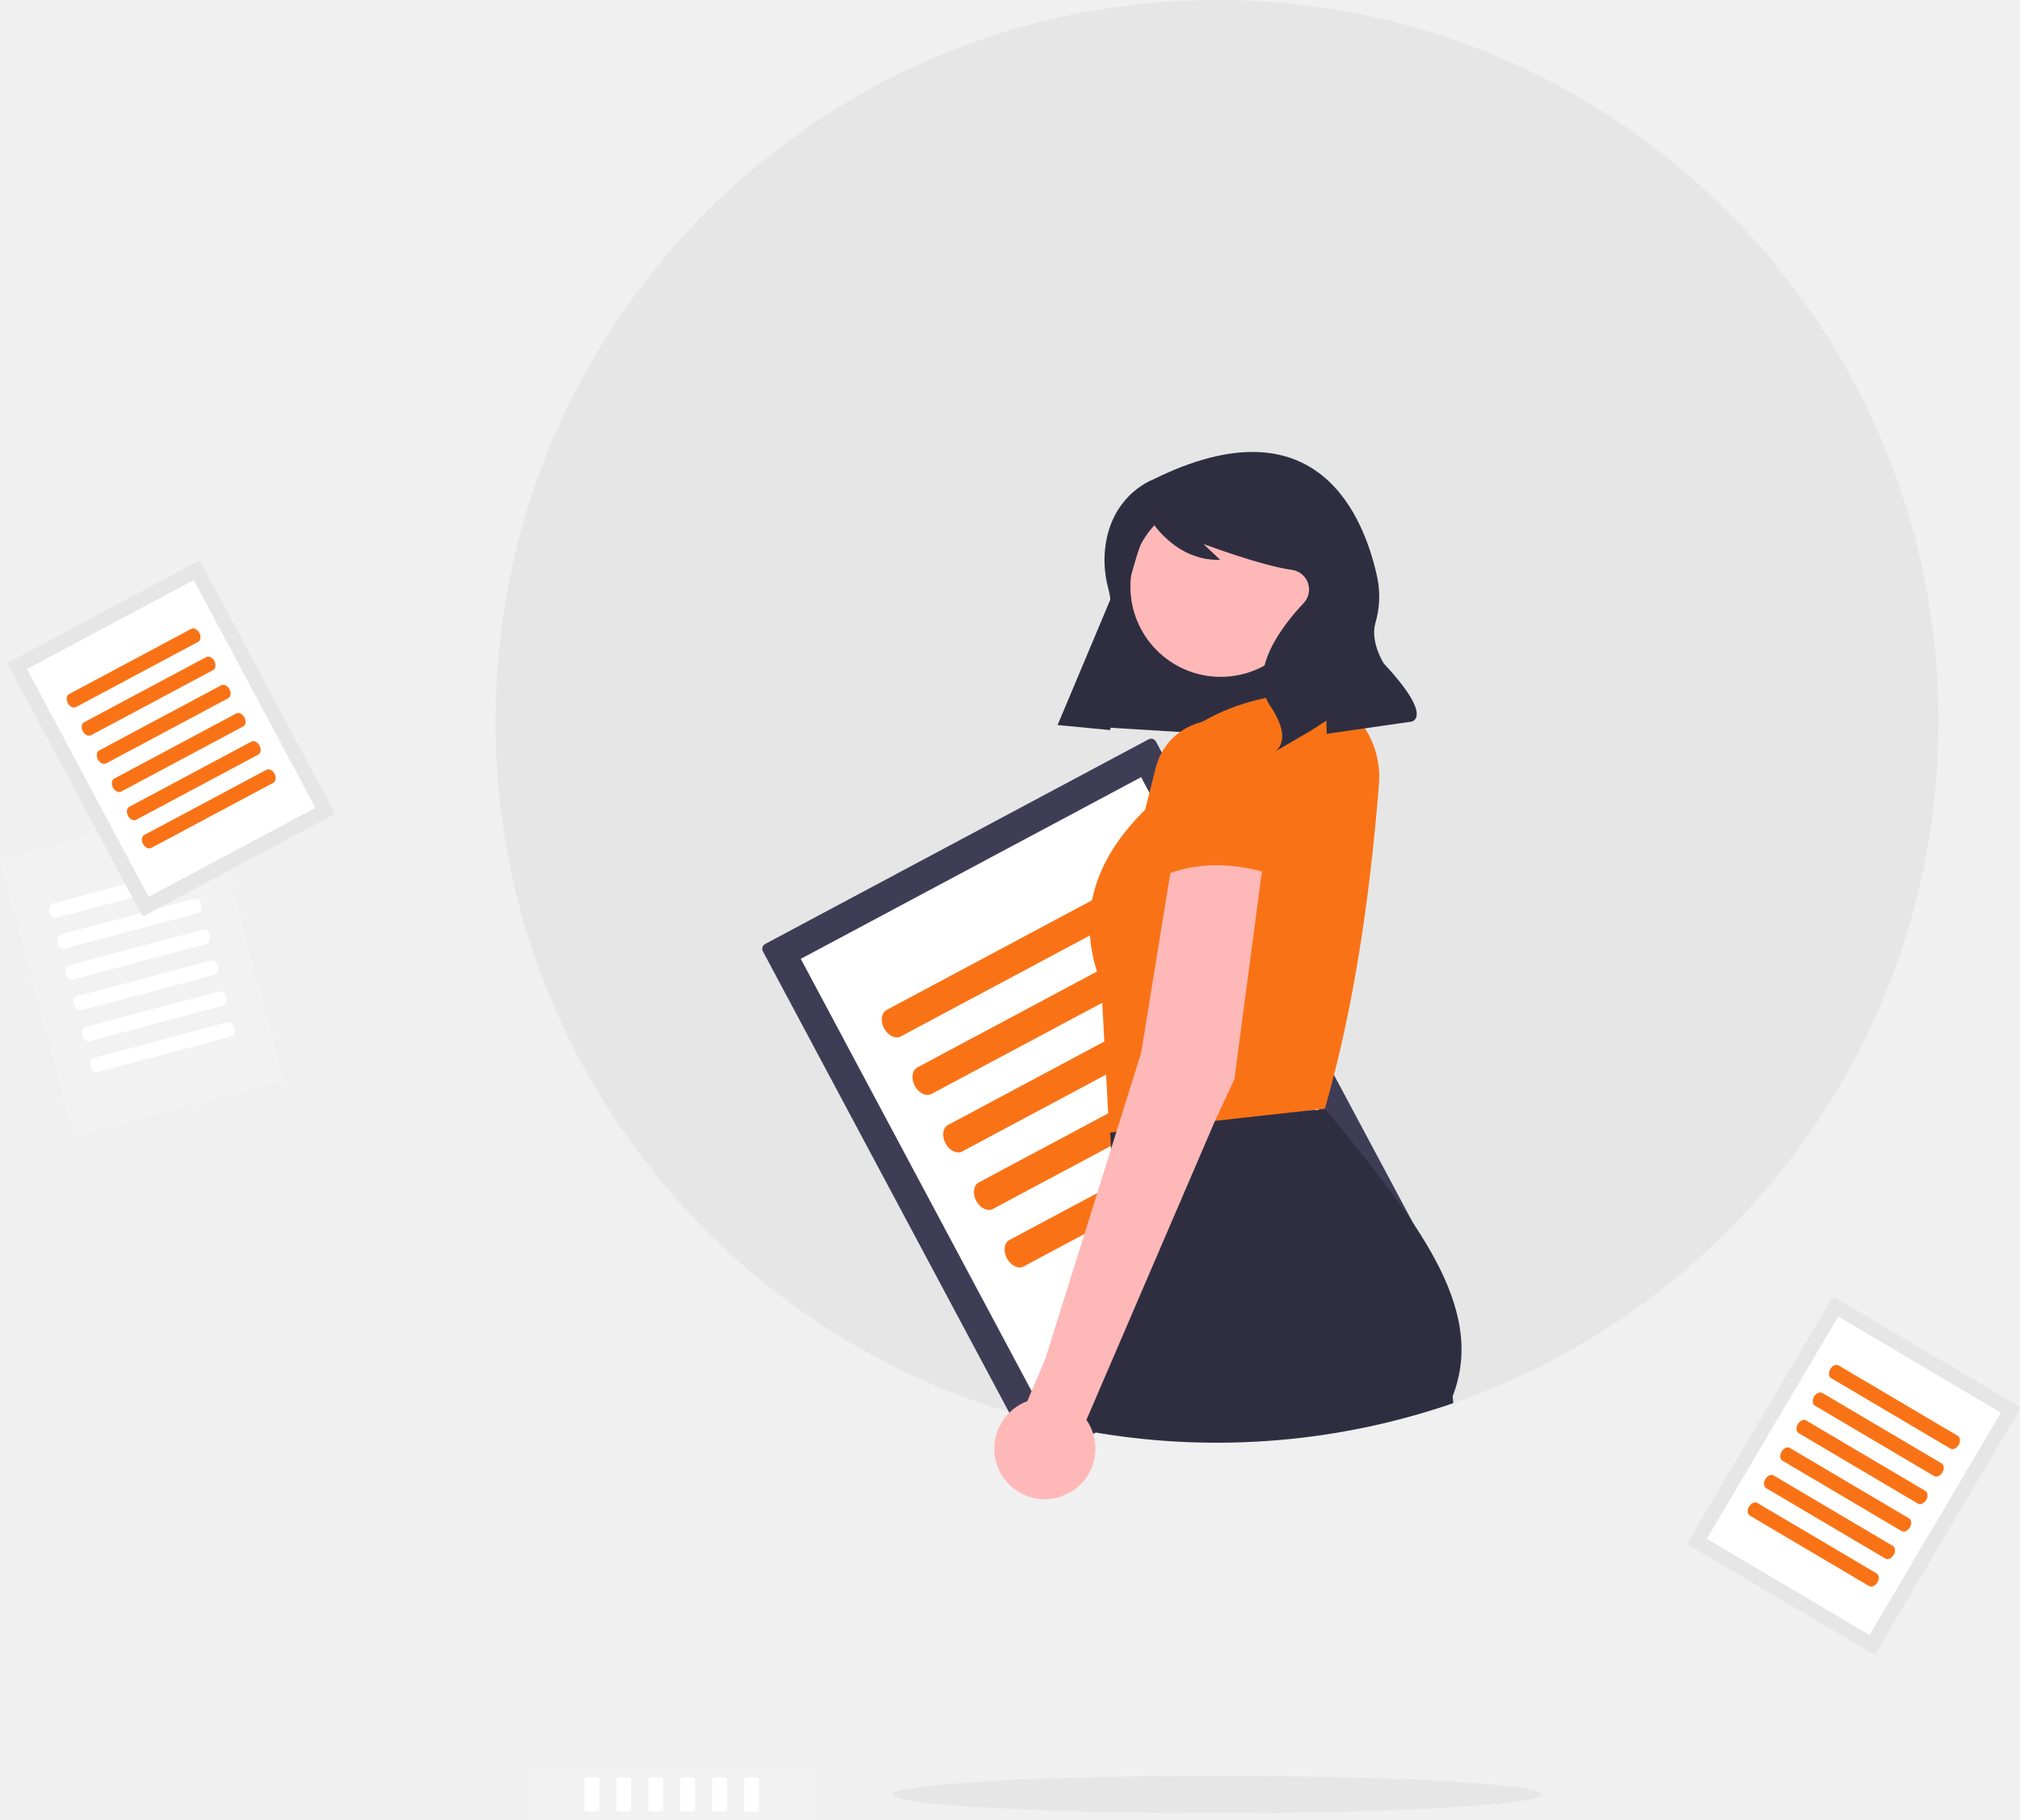
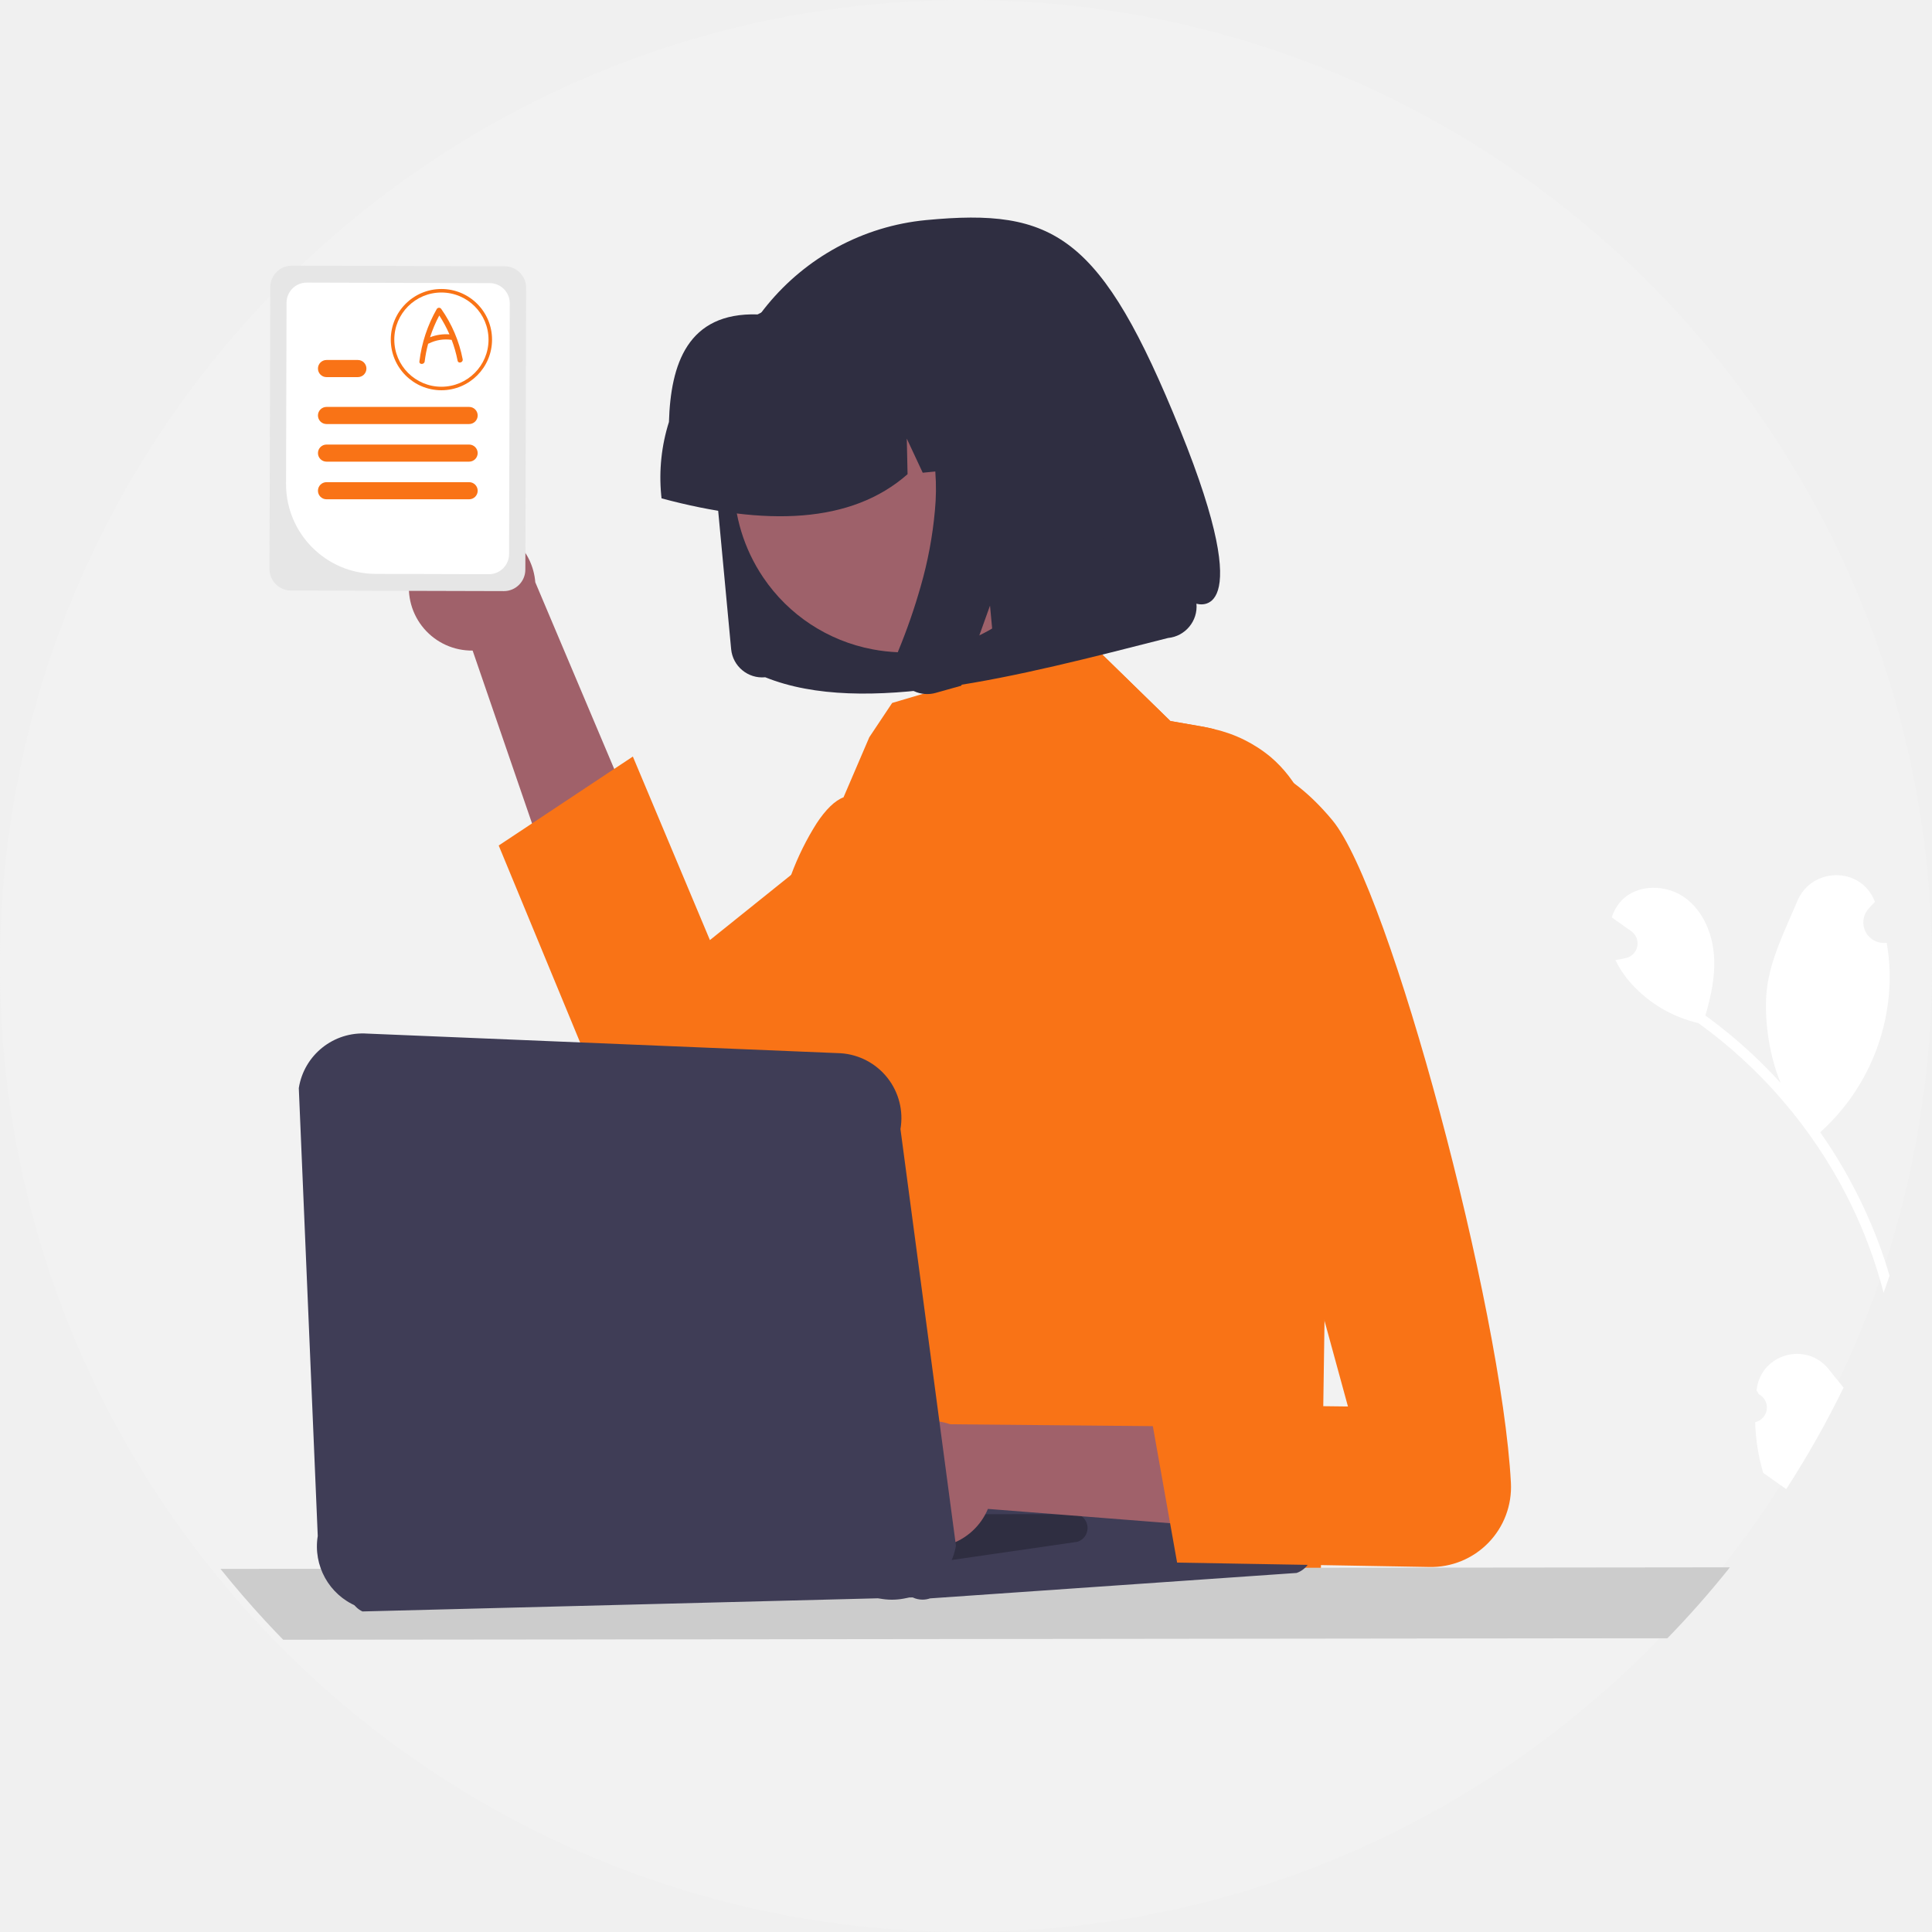
- <svg xmlns="http://www.w3.org/2000/svg" data-name="Layer 1" width="758.697" height="683.657" viewBox="0 0 758.697 683.657">
-   <path d="M948.765,379.171c0,118.6-76.18,219.4-182.28,256.14a272.758,272.758,0,0,1-132.97,11.26q-6.345-1.035-12.6-2.38-8.475-1.8-16.75-4.14c-113.91-32.06-197.4-136.72-197.4-260.88,0-149.67,121.33-271,271-271S948.765,229.501,948.765,379.171Z" transform="translate(-220.6515 -108.1713)" fill="#e6e6e6" />
-   <path d="M508.028,462.814a2.043,2.043,0,0,0-.839,2.762L609.077,656.415a2.043,2.043,0,0,0,2.762.839L755.869,580.357a2.043,2.043,0,0,0,.839-2.762L654.819,386.756a2.043,2.043,0,0,0-2.762-.839Z" transform="translate(-220.6515 -108.1713)" fill="#3f3d56" />
-   <path d="M521.416,468.391l93.239,174.635L742.481,574.781,649.242,400.144Zm-8.1,4.324.018-.009-.02.01Z" transform="translate(-220.6515 -108.1713)" fill="#fff" />
-   <path d="M553.645,487.59c-1.986,1.06-2.409,4.155-.944,6.898s4.272,4.114,6.257,3.054l93.619-49.983c1.986-1.06,2.409-4.155.944-6.898s-4.272-4.114-6.257-3.054Z" transform="translate(-220.6515 -108.1713)" fill="#f97316" />
-   <path d="M565.18,509.194c-1.986,1.06-2.409,4.155-.944,6.898s4.272,4.114,6.257,3.054l93.619-49.983c1.986-1.06,2.409-4.155.944-6.898s-4.272-4.114-6.257-3.054Z" transform="translate(-220.6515 -108.1713)" fill="#f97316" />
-   <path d="M576.715,530.799c-1.986,1.06-2.409,4.155-.944,6.898s4.272,4.114,6.257,3.054l93.619-49.983c1.986-1.06,2.409-4.155.944-6.898s-4.272-4.114-6.257-3.054Z" transform="translate(-220.6515 -108.1713)" fill="#f97316" />
-   <path d="M588.249,552.403c-1.986,1.06-2.409,4.155-.944,6.898s4.272,4.114,6.257,3.054l93.619-49.983c1.986-1.06,2.409-4.155.944-6.898s-4.272-4.114-6.257-3.054Z" transform="translate(-220.6515 -108.1713)" fill="#f97316" />
-   <path d="M599.784,574.008c-1.986,1.06-2.409,4.155-.944,6.898s4.272,4.114,6.257,3.054l93.619-49.983c1.986-1.06,2.409-4.155.944-6.898s-4.272-4.114-6.257-3.054Z" transform="translate(-220.6515 -108.1713)" fill="#f97316" />
-   <polygon points="397.312 272.193 482.142 277.373 505.899 206.525 431.494 190.804 397.312 272.193" fill="#2f2e41" />
-   <circle cx="458.491" cy="220.351" r="33.927" fill="#ffb8b8" />
-   <path d="M766.265,632.671l.22,2.64a272.758,272.758,0,0,1-132.97,11.26l-12.6-2.38,11.99-26.59,7.86-17.43-2.83-60.3-.3-6.24-.37-7.96,5.12-.03,36.4-.22,34.69-.22,5.29-.03C751.935,565.971,779.305,599.131,766.265,632.671Z" transform="translate(-220.6515 -108.1713)" fill="#2f2e41" />
-   <path d="M718.265,524.671l-81,9-3-56c-9.506-24.244-3.231-45.884,16.498-65.303l4.011-15.876a23.504,23.504,0,0,1,17.362-17.112h0c13.259-7.604,28.278-11.229,45.13-10.709h0A33.676,33.676,0,0,1,738.589,402.658C735.103,446.668,728.847,487.864,718.265,524.671Z" transform="translate(-220.6515 -108.1713)" fill="#f97316" />
-   <path d="M653.477,288.437s-17.543,6.402-17.993,29.677a42.021,42.021,0,0,0,1.553,11.589c1.137,4.278,2.05,13.559-5.599,25.931a239.882,239.882,0,0,0-13.533,24.914h0l19.753,1.906,3.266-32.745A162.534,162.534,0,0,1,652.535,303.542l.128-.308s9.062,15.75,26.285,15.265l-6.324-5.978s21.572,8.124,33.302,9.755a7.429,7.429,0,0,1,4.474,12.353q-.103.113-.211.227c-7.173,7.589-21.451,25.228-12.458,38.518s1.715,17.188,1.715,17.188l13.325-7.763,6.047-3.864.139,4.921,31.882-4.592s8.577-1.473-10.466-21.867c0,0-5.102-7.984-3.167-15.049a35.346,35.346,0,0,0,.878-16.562C733.3,302.842,715.788,257.447,653.477,288.437Z" transform="translate(-220.6515 -108.1713)" fill="#2f2e41" />
-   <ellipse cx="457.113" cy="674.157" rx="122" ry="7" fill="#e6e6e6" />
-   <path d="M221.394,430.704a1.001,1.001,0,0,0-.709,1.224l27.29,102.427a1.001,1.001,0,0,0,1.224.709l77.303-20.596a1.001,1.001,0,0,0,.709-1.224l-27.29-102.427a1.001,1.001,0,0,0-1.224-.709Z" transform="translate(-220.6515 -108.1713)" fill="#f2f2f2" />
-   <path d="M240.39,447.62c-1.066.284-1.613,1.713-1.221,3.186s1.578,2.44,2.644,2.156l50.247-13.388c1.066-.284,1.613-1.713,1.221-3.186s-1.578-2.44-2.644-2.156Z" transform="translate(-220.6515 -108.1713)" fill="#fff" />
-   <path d="M243.479,459.215c-1.066.284-1.613,1.713-1.221,3.186s1.578,2.44,2.644,2.156l50.247-13.388c1.066-.284,1.613-1.713,1.221-3.186s-1.578-2.44-2.644-2.156Z" transform="translate(-220.6515 -108.1713)" fill="#fff" />
-   <path d="M246.568,470.811c-1.066.284-1.613,1.713-1.221,3.186s1.578,2.44,2.644,2.156l50.247-13.388c1.066-.284,1.613-1.713,1.221-3.186s-1.578-2.44-2.644-2.156Z" transform="translate(-220.6515 -108.1713)" fill="#fff" />
-   <path d="M249.658,482.406c-1.066.284-1.613,1.713-1.221,3.186s1.578,2.44,2.644,2.156l50.247-13.388c1.066-.284,1.613-1.713,1.221-3.186s-1.578-2.44-2.644-2.156Z" transform="translate(-220.6515 -108.1713)" fill="#fff" />
-   <path d="M252.747,494.002c-1.066.284-1.613,1.713-1.221,3.186s1.578,2.44,2.644,2.156l50.247-13.388c1.066-.284,1.613-1.713,1.221-3.186s-1.578-2.44-2.644-2.156Z" transform="translate(-220.6515 -108.1713)" fill="#fff" />
-   <path d="M255.837,505.597c-1.066.284-1.613,1.713-1.221,3.186s1.578,2.44,2.644,2.156l50.247-13.388c1.066-.284,1.613-1.713,1.221-3.186s-1.578-2.44-2.644-2.156Z" transform="translate(-220.6515 -108.1713)" fill="#fff" />
-   <path d="M418.948,791.597c0,.128.448.232,1,.232h106c.552,0,1-.104,1-.232V773.06c0-.128-.448-.232-1-.232h-106c-.552,0-1,.104-1,.232Z" transform="translate(-220.6515 -108.1713)" fill="#f2f2f2" />
-   <path d="M440.184,788.353c0,.256,1.24.463,2.764.463s2.764-.208,2.764-.463V776.304c0-.256-1.24-.463-2.764-.463s-2.764.208-2.764.463Z" transform="translate(-220.6515 -108.1713)" fill="#fff" />
-   <path d="M452.184,788.353c0,.256,1.24.463,2.764.463s2.764-.208,2.764-.463V776.304c0-.256-1.24-.463-2.764-.463s-2.764.208-2.764.463Z" transform="translate(-220.6515 -108.1713)" fill="#fff" />
-   <path d="M464.184,788.353c0,.256,1.24.463,2.764.463s2.764-.208,2.764-.463V776.304c0-.256-1.24-.463-2.764-.463s-2.764.208-2.764.463Z" transform="translate(-220.6515 -108.1713)" fill="#fff" />
-   <path d="M476.184,788.353c0,.256,1.24.463,2.764.463s2.764-.208,2.764-.463V776.304c0-.256-1.24-.463-2.764-.463s-2.764.208-2.764.463Z" transform="translate(-220.6515 -108.1713)" fill="#fff" />
-   <path d="M488.184,788.353c0,.256,1.24.463,2.764.463s2.764-.208,2.764-.463V776.304c0-.256-1.24-.463-2.764-.463s-2.764.208-2.764.463Z" transform="translate(-220.6515 -108.1713)" fill="#fff" />
-   <path d="M500.184,788.353c0,.256,1.24.463,2.764.463s2.764-.208,2.764-.463V776.304c0-.256-1.24-.463-2.764-.463s-2.764.208-2.764.463Z" transform="translate(-220.6515 -108.1713)" fill="#fff" />
-   <path d="M224.23,356.789a1.001,1.001,0,0,0-.411,1.353L273.742,451.649a1.001,1.001,0,0,0,1.353.411l70.572-37.678a1.001,1.001,0,0,0,.411-1.353l-49.923-93.507a1.001,1.001,0,0,0-1.353-.411Z" transform="translate(-220.6515 -108.1713)" fill="#e6e6e6" />
-   <path d="M230.79,359.521l45.685,85.567L339.107,411.65,293.422,326.082Zm-3.969,2.119.009-.004-.01.005Z" transform="translate(-220.6515 -108.1713)" fill="#fff" />
-   <path d="M246.581,368.928c-.973.519-1.18,2.036-.463,3.38s2.093,2.016,3.066,1.496L295.057,349.314c.973-.519,1.18-2.036.463-3.38s-2.093-2.016-3.066-1.496Z" transform="translate(-220.6515 -108.1713)" fill="#f97316" />
-   <path d="M252.233,379.514c-.973.519-1.18,2.036-.463,3.38s2.093,2.016,3.066,1.496l45.872-24.491c.973-.519,1.18-2.036.463-3.38s-2.093-2.016-3.066-1.496Z" transform="translate(-220.6515 -108.1713)" fill="#f97316" />
-   <path d="M257.885,390.1c-.973.519-1.18,2.036-.463,3.38s2.093,2.016,3.066,1.496L306.36,370.486c.973-.519,1.18-2.036.463-3.38s-2.093-2.016-3.066-1.496Z" transform="translate(-220.6515 -108.1713)" fill="#f97316" />
-   <path d="M263.537,400.686c-.973.519-1.18,2.036-.463,3.38s2.093,2.016,3.066,1.496l45.872-24.491c.973-.519,1.18-2.036.463-3.38s-2.093-2.016-3.066-1.496Z" transform="translate(-220.6515 -108.1713)" fill="#f97316" />
-   <path d="M269.188,411.271c-.973.519-1.18,2.036-.463,3.38s2.093,2.016,3.066,1.496L317.663,391.657c.973-.519,1.18-2.036.463-3.38s-2.093-2.016-3.066-1.496Z" transform="translate(-220.6515 -108.1713)" fill="#f97316" />
-   <path d="M274.84,421.857c-.973.519-1.18,2.036-.463,3.38s2.093,2.016,3.066,1.496l45.872-24.491c.973-.519,1.18-2.036.463-3.38s-2.093-2.016-3.066-1.496Z" transform="translate(-220.6515 -108.1713)" fill="#f97316" />
-   <path d="M909.984,595.746a1.001,1.001,0,0,0-1.37.352L854.687,687.355a1.001,1.001,0,0,0,.352,1.37L923.912,729.425a1.001,1.001,0,0,0,1.37-.352L979.21,637.816a1.001,1.001,0,0,0-.352-1.37Z" transform="translate(-220.6515 -108.1713)" fill="#e6e6e6" />
-   <path d="M911.06,602.77l-49.348,83.509,61.124,36.122,49.349-83.509Zm-3.873-2.289.008.005-.009-.006Z" transform="translate(-220.6515 -108.1713)" fill="#fff" />
-   <path d="M911.233,621.151c-.95-.561-2.353.05-3.128,1.362s-.634,2.836.316,3.397l44.768,26.455c.95.561,2.353-.05,3.128-1.362s.634-2.836-.316-3.397Z" transform="translate(-220.6515 -108.1713)" fill="#f97316" />
-   <path d="M905.128,631.482c-.95-.561-2.353.05-3.128,1.362s-.634,2.836.316,3.397L947.083,662.696c.95.561,2.353-.05,3.128-1.362s.634-2.836-.316-3.397Z" transform="translate(-220.6515 -108.1713)" fill="#f97316" />
-   <path d="M899.023,641.813c-.95-.561-2.353.05-3.128,1.362s-.634,2.836.316,3.397l44.768,26.455c.95.561,2.353-.05,3.128-1.362s.634-2.836-.316-3.397Z" transform="translate(-220.6515 -108.1713)" fill="#f97316" />
-   <path d="M892.918,652.144c-.95-.561-2.353.05-3.128,1.362s-.634,2.836.316,3.397l44.768,26.455c.95.561,2.353-.05,3.128-1.362s.634-2.836-.316-3.397Z" transform="translate(-220.6515 -108.1713)" fill="#f97316" />
-   <path d="M886.813,662.475c-.95-.561-2.353.05-3.128,1.362s-.634,2.836.316,3.397l44.768,26.455c.95.561,2.353-.05,3.128-1.362s.634-2.836-.316-3.397Z" transform="translate(-220.6515 -108.1713)" fill="#f97316" />
-   <path d="M880.708,672.806c-.95-.561-2.353.05-3.128,1.362s-.634,2.836.316,3.397l44.768,26.455c.95.561,2.353-.05,3.128-1.362s.634-2.836-.316-3.397Z" transform="translate(-220.6515 -108.1713)" fill="#f97316" />
-   <path d="M661.264,429.671l-1.04,6.44-10.96,67.56-6.88,21.97-2.42,7.73-2.03,6.5-24.67,78.8-6.769,15.903a18.995,18.995,0,1,0,22.213,7.013l48.286-112.326,1.79-3.84,5.48-11.75,10.35-78.09.65-4.91Z" transform="translate(-220.6515 -108.1713)" fill="#ffb8b8" />
-   <path d="M701.265,437.671c-15.716-5.647-30.792-6.248-45,0l4.637-40.195a19.171,19.171,0,0,1,18.152-19.794h0A19.171,19.171,0,0,1,699.206,395.819l.003.066Z" transform="translate(-220.6515 -108.1713)" fill="#f97316" />
+ <svg xmlns="http://www.w3.org/2000/svg" data-name="Layer 1" width="676" height="676" viewBox="0 0 676 676">
+   <path d="M938,450a337.453,337.453,0,0,1-17.85,108.68q-1.02,3-2.09,5.98a338.393,338.393,0,0,1-53.77,96.05q-10.32,12.945-21.87,24.82-11.55,11.895-24.25,22.63a336.248,336.248,0,0,1-165.78,75.8h-.01q-11.7,1.815-23.63,2.83Q614.545,787.99,600,788A336.94,336.94,0,0,1,358.09,686.05q-3.315-3.39-6.53-6.88-8.01-8.685-15.41-17.91-4.155-5.19-8.11-10.54a336.714,336.714,0,0,1-40.24-70.98,332.254,332.254,0,0,1-11.7-32.84c-.24-.79-.47-1.58-.7-2.37q-.75-2.55-1.45-5.13A338.38,338.38,0,0,1,262,450c0-186.67,151.33-338,338-338S938,263.33,938,450Z" transform="translate(-262 -112)" fill="#f2f2f2" />
+   <path d="M405.348,314.032a22.026,22.026,0,0,0,22.026,25.603l53.954,156.993,34.427-23.66L449.296,315.731a22.145,22.145,0,0,0-43.949-1.699Z" transform="translate(-262 -112)" fill="#a0616a" />
+   <path d="M686.955,367.15c-23.96,27.26-83.04,75.3-131.71,108.38-10.52,7.15-20.56,13.59-29.65,18.98-6.14,3.64-11.85,6.79-16.99,9.36a27.995,27.995,0,0,1-38.41-14.5l-33.7-81.53,11.66-7.73,28.75-19.07,6.53-4.32,26.96,64.21,28.43-22.82,17.65-14.17,80.46-64.57,6.94-2.06,16.19,15.8,11.45,11.18,10.77,1.87C683.895,366.44,685.455,366.77,686.955,367.15Z" transform="translate(-262 -112)" fill="#f97316" />
+   <path d="M901.92,591.162c1.67,2.12,3.4,4.23,5.13,6.35a335.121,335.121,0,0,1-20.06,35.52q-.825-.585-1.65-1.17a2.12,2.12,0,0,1-.25-.16c-2.05-1.46-4.11-2.9-6.16-4.36v-.01a70.003,70.003,0,0,1-2.81-17.7,5.288,5.288,0,0,0,1.23-9.86c-.27-.47-.46-.81-.73-1.29.01-.12.03-.25.04-.37C878.23,585.622,894.15,581.262,901.92,591.162Z" transform="translate(-262 -112)" fill="#fff" />
+   <path d="M919.87,548.362q1.8,4.95,3.28,10.01-1.02,3-2.09,5.98-.405-1.575-.84-3.15a161.957,161.957,0,0,0-5.85-17.2q-2.79-6.915-6.18-13.54a170.357,170.357,0,0,0-51.96-60.5,45.35,45.35,0,0,1-23.43-13.78,34.858,34.858,0,0,1-5.57-8.26c.92-.13,1.84-.31,2.74-.5.28-.06.57-.13.85-.19l.11-.02a5.241,5.241,0,0,0,1.85-9.38c-.51-.37-1.03-.73-1.54-1.09-.78-.57-1.57-1.11-2.36-1.67a2.492,2.492,0,0,1-.24-.17c-.9-.64-1.8-1.26-2.69-1.91a15.195,15.195,0,0,1,3.49-5.96c5.59-5.77,15.57-5.64,22.09-.94,6.53,4.7,9.81,12.93,10.23,20.95.37,6.87-1.11,13.67-3.06,20.3.49.36,1,.7,1.49,1.07a171.327,171.327,0,0,1,24.86,22.51c-4.35-10.32-5.93-23.78-4.8-33.05,1.29-10.56,6.42-20.59,10.62-30.58,5.03-12,22.19-12.16,27.03-.08.05.12.1.23.14.35q-1.215,1.215-2.34,2.52a7.175,7.175,0,0,0,6.29,11.8l.15-.02a72.096,72.096,0,0,1,1.06,10.79,73.508,73.508,0,0,1-22.88,54.2c-.48.45-.95.89-1.44,1.32a170.657,170.657,0,0,1,12.45,20.67A172.443,172.443,0,0,1,919.87,548.362Z" transform="translate(-262 -112)" fill="#fff" />
+   <path d="M727.185,454.55l-3.02,207.41-243.96-7,38.96-86c-.28-2.76,17.1-22.13,17-25-.3-8.41,5.98-16.2,7-25,2.08-18.15-9.83-86.69-4.34-100.85a96.267,96.267,0,0,1,8.94-18.08c3.12-4.72,6.32-7.9,9.38-9.05l9.02-21.02,8-12,62.77-18.59,6.94-2.06,16.19,15.8,11.45,11.18,10.77,1.87c1.61.28,3.17.61,4.67.99a47.442,47.442,0,0,1,19.66,9.74C725.415,392.86,727.605,422.9,727.185,454.55Z" transform="translate(-262 -112)" fill="#f97316" />
+   <path d="M867.29,660.402q-10.32,12.945-21.87,24.82l-26.38.02-141.87.16-25.54.03-16.98.02-25.26.02-19.43.02-35.89.04-21.17.03-44.58.04-21.28.03-58.97.06-37.04.04-9.94.01q-3.315-3.39-6.53-6.88-8.01-8.685-15.41-17.91l20.58-.02,14.02-.01,32.46-.04,62.64-.06,21.17-.02,8.56-.01h.03l6.72-.01,3.01-.01,7.71-.01h3.26l22.86-.02,49.31-.06,21.7-.02,20.78-.02,19.48-.02,27.95-.03,149.28-.15Z" transform="translate(-262 -112)" fill="#ccc" />
+   <path id="bfd9c2c3-21db-4bc8-8976-94586a21de42-531" data-name="Path 9" d="M529.766,348.972l-.054.005a10.924,10.924,0,0,1-11.89-9.865l-5.687-60.699a81.473,81.473,0,0,1,3.433-32.258,82.787,82.787,0,0,1,39.23-47.592,81.52,81.52,0,0,1,31.251-9.557c44.82-4.27,61.199,5.065,88.885,73.421s5.696,60.792,5.696,60.792a10.943,10.943,0,0,1-.463,4.339,11.121,11.121,0,0,1-5.285,6.393,10.978,10.978,0,0,1-4.179,1.277C617.716,348.697,564.251,362.874,529.757,348.973Z" transform="translate(-262 -112)" fill="#2f2e41" />
+   <path id="acce586e-6e96-4eff-b112-6c9d74172e69-532" data-name="Ellipse 1" d="M628.387,246.521A60.095,60.095,0,0,1,567.275,339.191a59.395,59.395,0,0,1-38.241-25.165,60.095,60.095,0,0,1,61.067-92.643,59.395,59.395,0,0,1,38.287,25.14Z" transform="translate(-262 -112)" fill="#9e616a" />
+   <path id="af1db401-16c9-4940-bbbf-8b9ef63e1952-533" data-name="Path 10" d="M493.346,285.156a64.45,64.45,0,0,1,2.716-25.512c.604-20.147,6.45-38.396,31.023-37.63a64.479,64.479,0,0,1,24.552-7.534l12.143-1.199q.205-.02.409-.039A64.341,64.341,0,0,1,634.215,271.344l.114,1.216-25.691,2.512-11.057-23.662.546,24.694-13.269,1.302-5.576-11.938.272,12.451c-19.701,17.352-49.576,18.261-86.082,8.454Z" transform="translate(-262 -112)" fill="#2f2e41" />
+   <path id="a1e66597-148d-4736-b39c-00184f281162-534" data-name="Path 13" d="M575.525,342.755a10.75,10.75,0,0,0,1.002,5.834,10.994,10.994,0,0,0,1.687,2.561,11.121,11.121,0,0,0,1.956,1.744,10.906,10.906,0,0,0,7.296,1.904q.241-.025.481-.059t.48-.079q.242-.043.48-.1t.478-.122l8.967-2.513,10.049-28.019,2.303,24.587,40.773-11.352-9.775-104.335-69.495,6.848,1.906,1.835a48.029,48.029,0,0,1,13.032,22.517,78.292,78.292,0,0,1,1.983,26.562,141.185,141.185,0,0,1-4.977,26.588,208.08,208.08,0,0,1-7.855,22.633A10.979,10.979,0,0,0,575.525,342.755Z" transform="translate(-262 -112)" fill="#2f2e41" />
+   <path d="M584.792,671.709a8.06,8.06,0,0,1-3.454-.781l-192.52,4.912a8.08,8.08,0,0,1,1.15-15.045l125.952-37.555a8.079,8.079,0,0,1,4.016-.154L714.762,646.833a8.079,8.079,0,0,1,.926,15.535l-128.259,8.897A8.091,8.091,0,0,1,584.792,671.709Z" transform="translate(-262 -112)" fill="#3f3d56" />
+   <path d="M591.872,658.307a5.085,5.085,0,0,1-2.483-.646L433.035,664.966a5.068,5.068,0,0,1,1.283-9.346l56.604-13.738a5.084,5.084,0,0,1,2.677.078l145.354-.175a5.069,5.069,0,0,1,.034,9.683l-45.602,6.608A5.058,5.058,0,0,1,591.872,658.307Z" transform="translate(-262 -112)" fill="#2f2e41" />
+   <path d="M575.415,649.974a22.026,22.026,0,0,0,32.255-10.014l165.496,13-8-41-170.697-1.626a22.145,22.145,0,0,0-19.053,39.64Z" transform="translate(-262 -112)" fill="#a0616a" />
+   <path d="M673.165,382.96s25-20,55,16c20.232,24.278,59.259,171.044,62.495,231.862a27.982,27.982,0,0,1-28.584,29.46l-88.211-1.535-9.864-55.45,69.643.825Z" transform="translate(-262 -112)" fill="#f97316" />
+   <path d="M574.084,671.732a22.739,22.739,0,0,1-8.81-1.784l-178.442,4.071a22.675,22.675,0,0,1-13.651-24.582l-6.631-156.711a22.642,22.642,0,0,1,23.935-19.074l165.663,6.871a22.739,22.739,0,0,1,20.922,26.544L596.48,652.835A22.775,22.775,0,0,1,574.084,671.732Z" transform="translate(-262 -112)" fill="#3f3d56" />
+   <path d="M438.585,205.17l-74.47-.21a7.541,7.541,0,0,0-7.55,7.51l-.27,98.61a7.524,7.524,0,0,0,7.5,7.54l41.31.12,33.17.09a7.526,7.526,0,0,0,7.54-7.51l.02-5.83.26-92.77A7.535,7.535,0,0,0,438.585,205.17Z" transform="translate(-262 -112)" fill="#e6e6e6" />
+   <path d="M433.335,211.06l-64-.18a7.061,7.061,0,0,0-7.07,7.03l-.18,63.4a31.443,31.443,0,0,0,31.32,31.49l12.16.03,27.49.08a7.055,7.055,0,0,0,7.07-7.03l.02-6.38.22-81.37A7.055,7.055,0,0,0,433.335,211.06Z" transform="translate(-262 -112)" fill="#fff" />
+   <path d="M426.145,254.38h-49.9a2.995,2.995,0,1,0,0,5.99h49.9a2.995,2.995,0,0,0,0-5.99Z" transform="translate(-262 -112)" fill="#f97316" />
+   <path d="M387.215,237.96h-10.97a2.995,2.995,0,1,0,0,5.99h10.97a2.995,2.995,0,1,0,0-5.99Z" transform="translate(-262 -112)" fill="#f97316" />
+   <path d="M426.145,280.71h-49.9a2.995,2.995,0,1,0,0,5.99h49.9a2.995,2.995,0,0,0,0-5.99Z" transform="translate(-262 -112)" fill="#f97316" />
+   <path d="M426.145,267.55h-49.9a2.99,2.99,0,1,0,0,5.98h49.9a2.99,2.99,0,0,0,0-5.98Z" transform="translate(-262 -112)" fill="#f97316" />
+   <path d="M416.449,248.55a17.716,17.716,0,1,1,17.716-17.716A17.737,17.737,0,0,1,416.449,248.55Zm0-34.202A16.485,16.485,0,1,0,432.934,230.834,16.504,16.504,0,0,0,416.449,214.349Z" transform="translate(-262 -112)" fill="#f97316" />
+   <path d="M423.889,237.696a45.545,45.545,0,0,0-7.478-17.566.935.935,0,0,0-1.595,0,48.647,48.647,0,0,0-6.067,18.336c-.144,1.177,1.705,1.167,1.847,0a45.52,45.52,0,0,1,1.211-6.2,1.055,1.055,0,0,0,.206-.063,13.459,13.459,0,0,1,7.95-1.295c.024.004.047-.002.07.001a44.285,44.285,0,0,1,2.075,7.278C422.334,239.353,424.114,238.859,423.889,237.696ZM412.472,230.001a46.743,46.743,0,0,1,3.225-7.618,44.266,44.266,0,0,1,3.566,6.612A15.576,15.576,0,0,0,412.472,230.001Z" transform="translate(-262 -112)" fill="#f97316" />
</svg>
